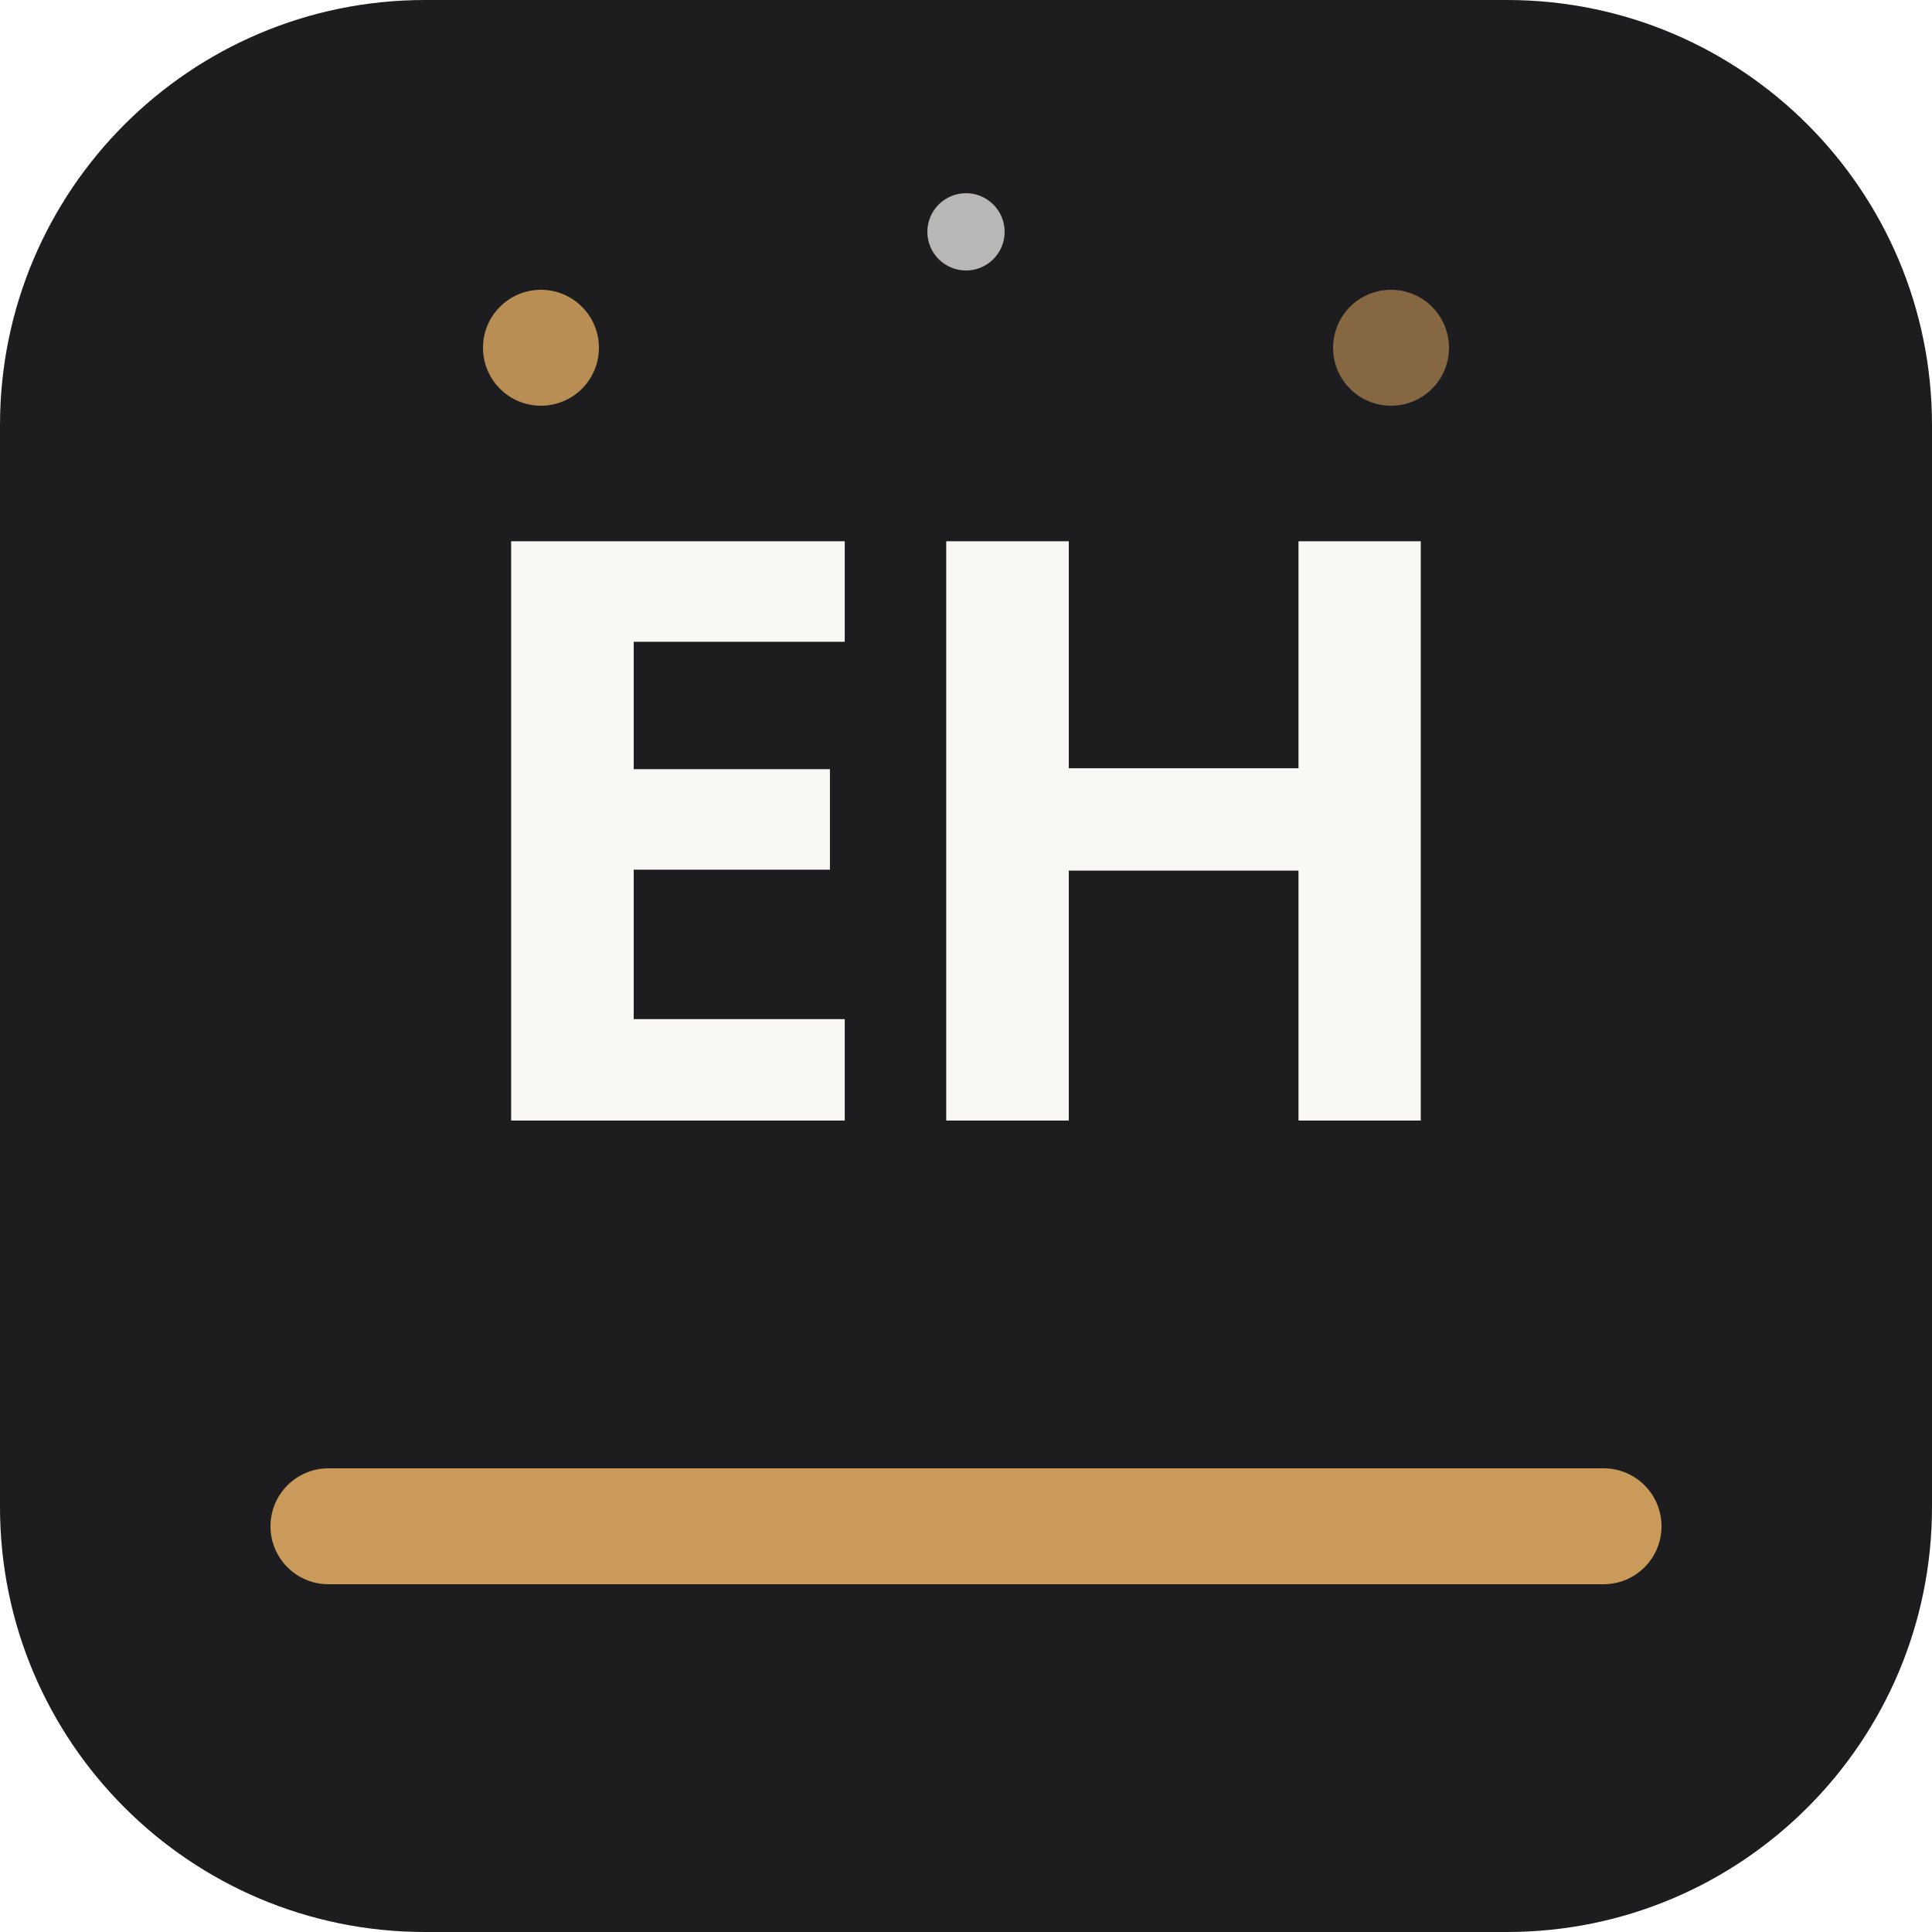
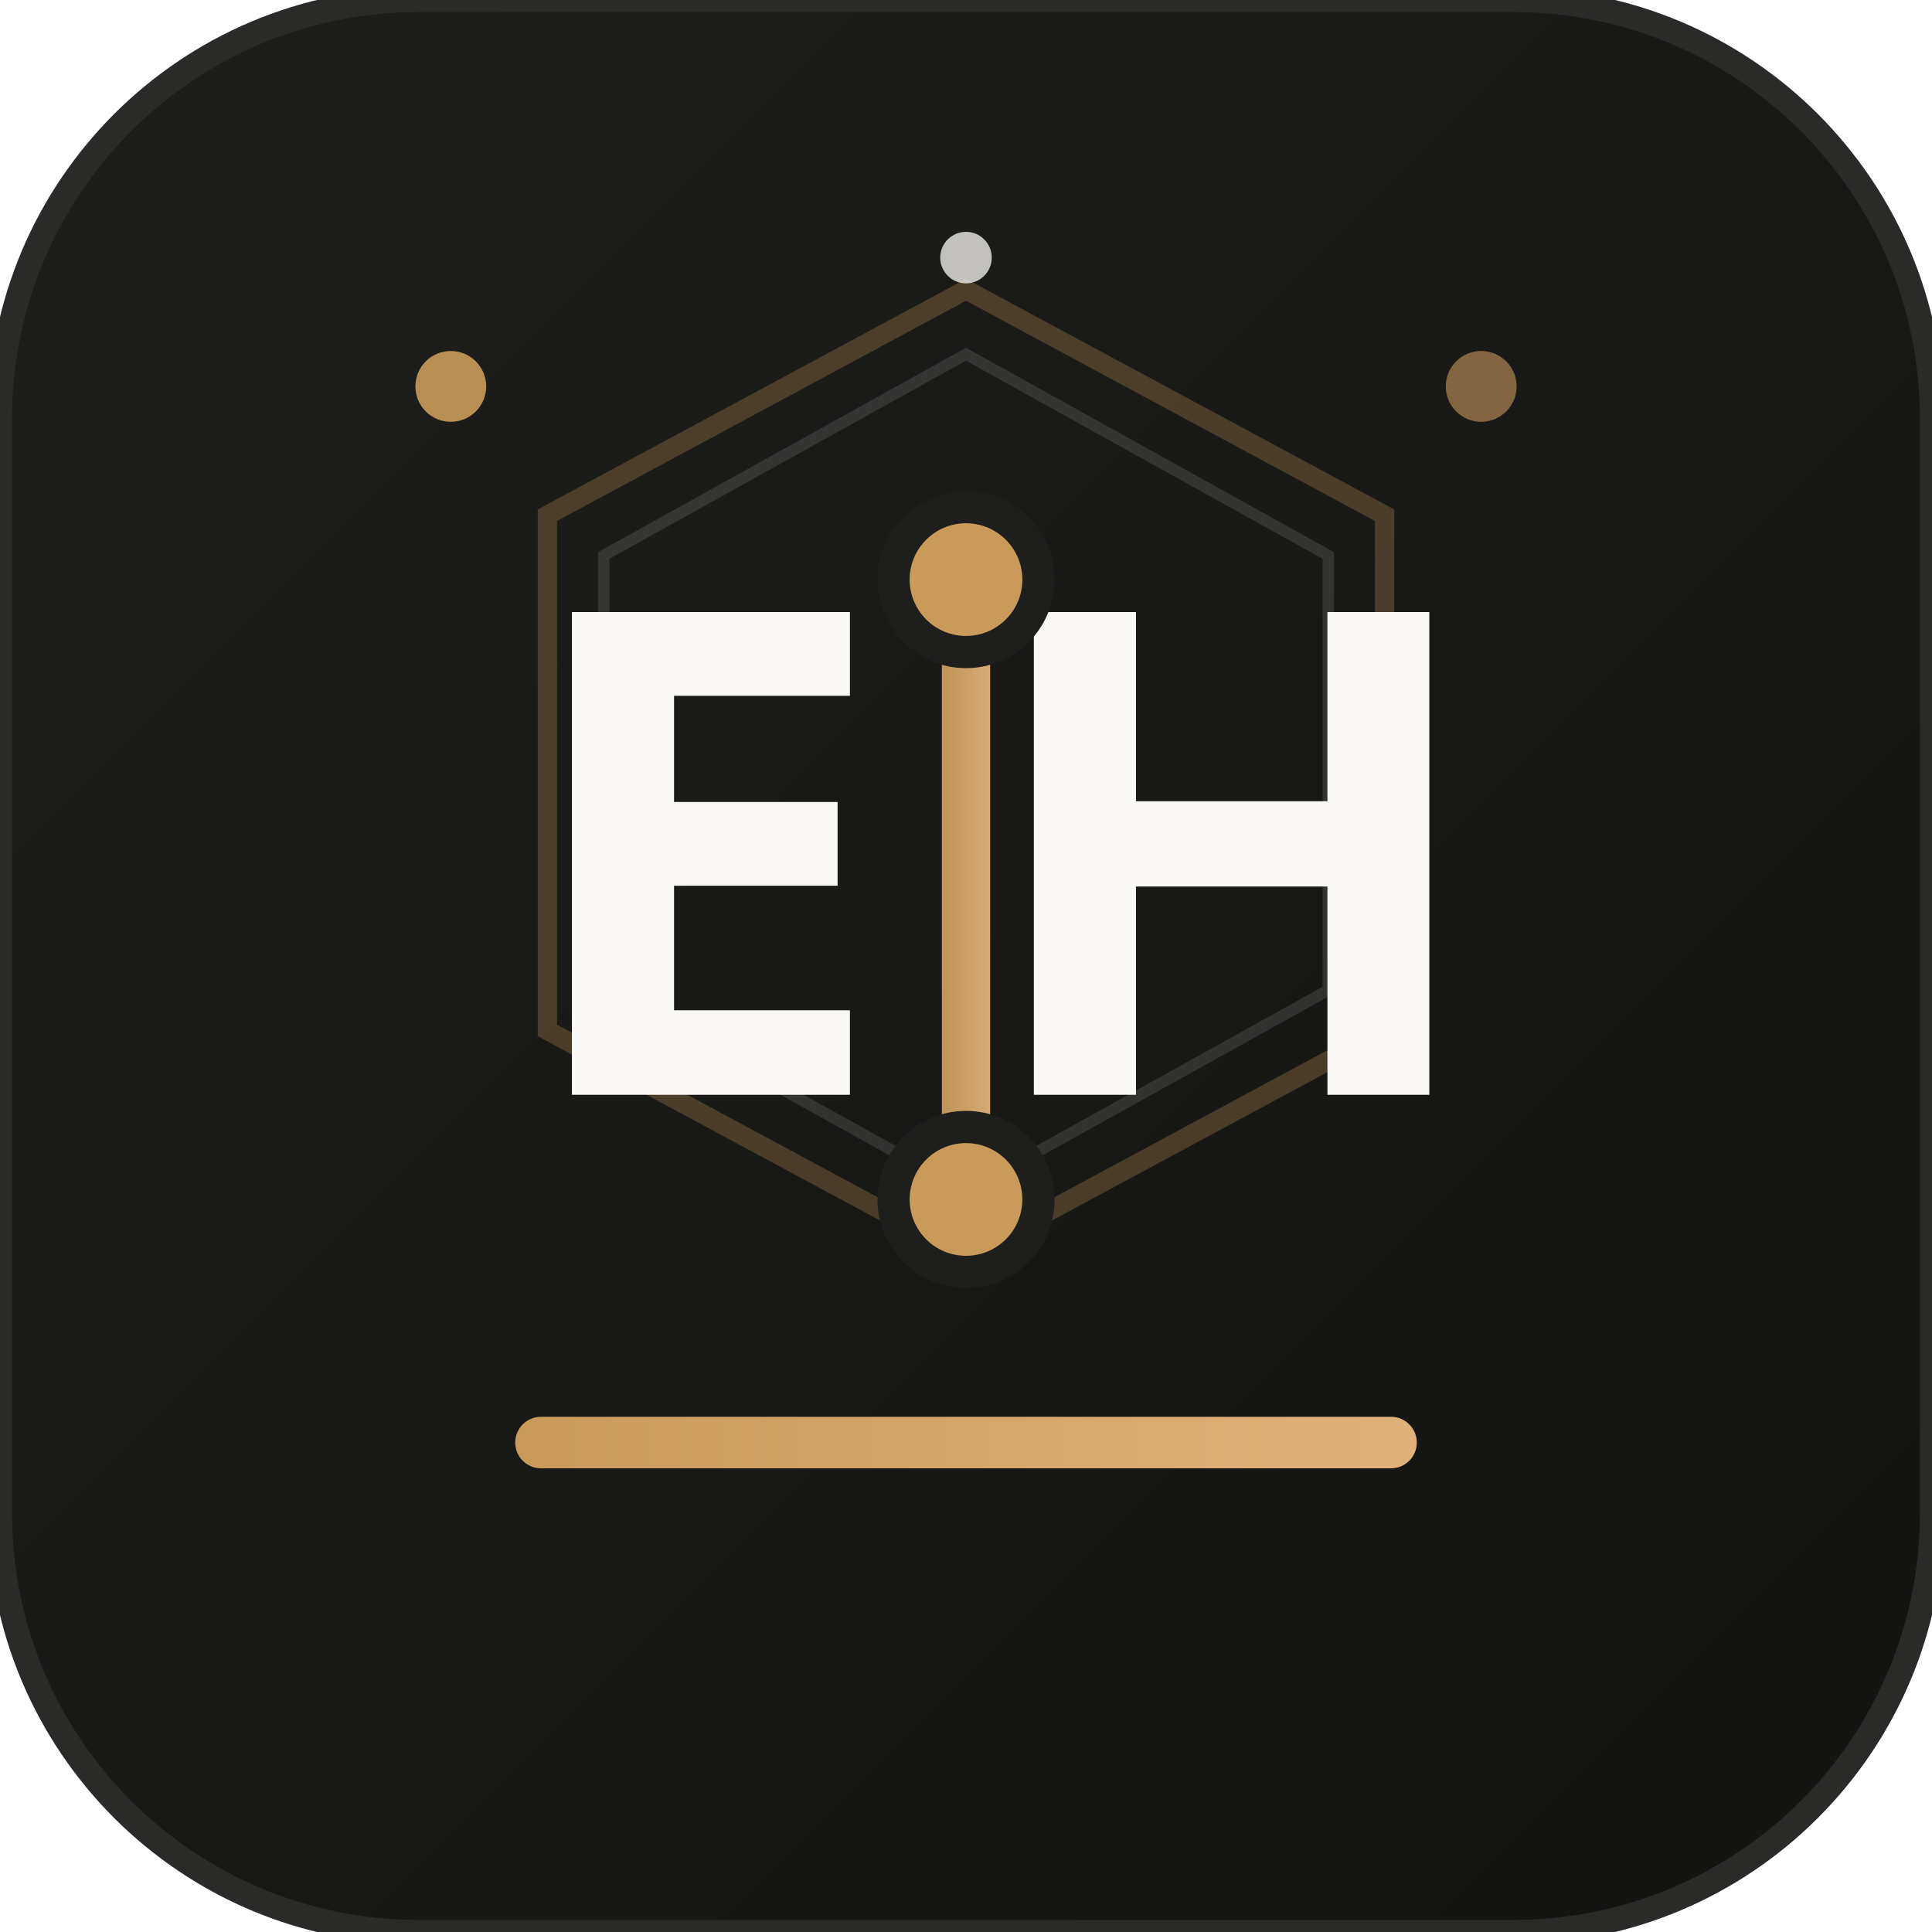
- <svg xmlns="http://www.w3.org/2000/svg" viewBox="0 0 100 100" width="100" height="100" role="img" aria-label="Eldar Hamidov logo">
-   <rect width="100" height="100" rx="22" fill="#1d1d1f" />
-   <rect x="14" y="76" width="72" height="6" rx="3" fill="#c99a5a" />
-   <text x="50" y="58" text-anchor="middle" font-family="Instrument Sans, sans-serif" font-weight="700" font-size="42" fill="#faf8f5" letter-spacing="-1">EH</text>
-   <circle cx="28" cy="18" r="3" fill="#c99a5a" opacity="0.9" />
-   <circle cx="72" cy="18" r="3" fill="#c99a5a" opacity="0.6" />
-   <circle cx="50" cy="12" r="2" fill="#faf8f5" opacity="0.7" />
+ <svg xmlns="http://www.w3.org/2000/svg" viewBox="0 0 120 120" width="120" height="120" role="img" aria-label="Eldar Hamidov logo">
+   <defs>
+     <linearGradient id="bg" x1="0" y1="0" x2="1" y2="1">
+       <stop offset="0%" stop-color="#1e1e1c" />
+       <stop offset="100%" stop-color="#131312" />
+     </linearGradient>
+     <linearGradient id="accent" x1="0" y1="0" x2="1" y2="0">
+       <stop offset="0%" stop-color="#c99a5a" />
+       <stop offset="100%" stop-color="#e0b27a" />
+     </linearGradient>
+   </defs>
+   <rect width="120" height="120" rx="26" fill="url(#bg)" stroke="#2a2a28" stroke-width="1.5" />
+   <path d="M60 18 L86 32 L86 64 L60 78 L34 64 L34 32 Z" fill="none" stroke="#c99a5a" stroke-width="1.2" opacity="0.28" />
+   <path d="M60 22 L82.5 34.5 L82.5 61.5 L60 74 L37.5 61.5 L37.5 34.5 Z" fill="none" stroke="#faf8f5" stroke-width="0.7" opacity="0.12" />
+   <g font-family="Instrument Sans, sans-serif" font-weight="800" text-anchor="middle">
+     <text x="43.5" y="68" font-size="42" fill="#faf8f5" letter-spacing="-2.5">E</text>
+     <text x="76.5" y="68" font-size="42" fill="#faf8f5" letter-spacing="-2.5">H</text>
+   </g>
+   <rect x="58.5" y="38" width="3" height="34" rx="1.5" fill="url(#accent)" opacity="0.95" />
+   <circle cx="60" cy="36" r="4.5" fill="#c99a5a" stroke="#1e1e1c" stroke-width="2" />
+   <circle cx="60" cy="74.5" r="4.5" fill="#c99a5a" stroke="#1e1e1c" stroke-width="2" />
+   <rect x="32" y="88" width="56" height="3.2" rx="1.6" fill="url(#accent)" />
+   <circle cx="28" cy="24" r="2.2" fill="#c99a5a" opacity="0.9" />
+   <circle cx="92" cy="24" r="2.2" fill="#c99a5a" opacity="0.6" />
+   <circle cx="60" cy="16" r="1.6" fill="#faf8f5" opacity="0.75" />
</svg>
